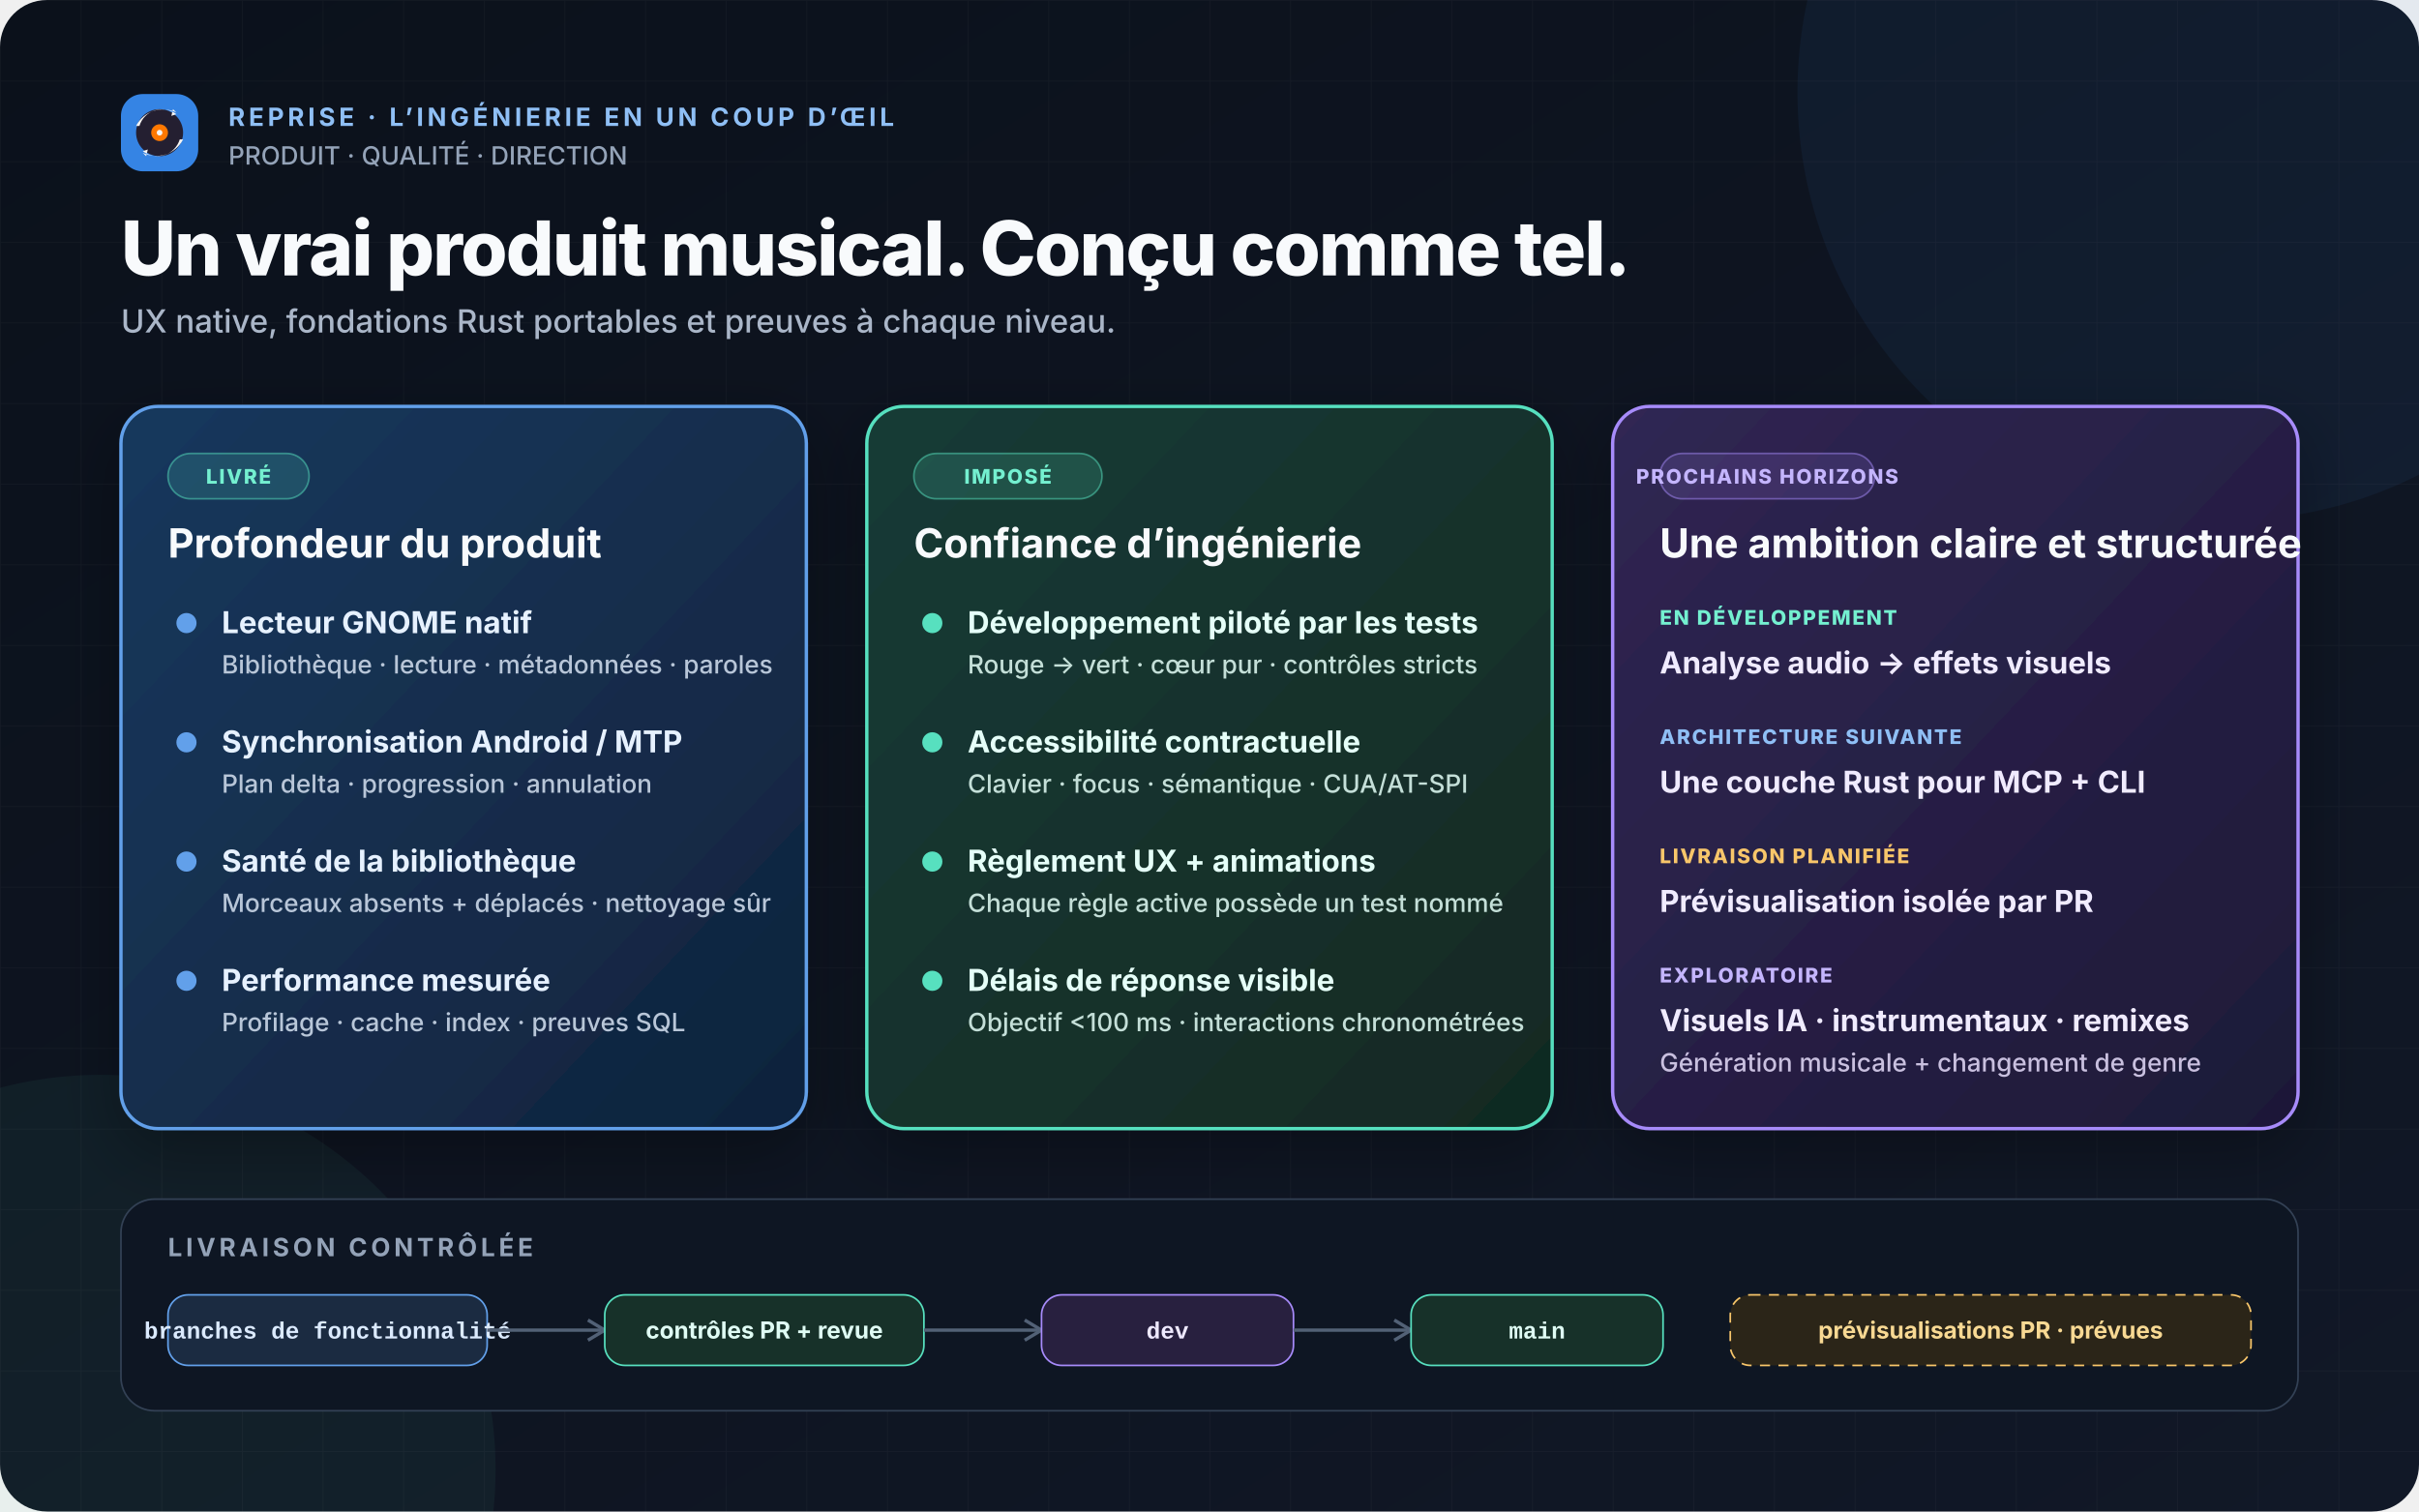
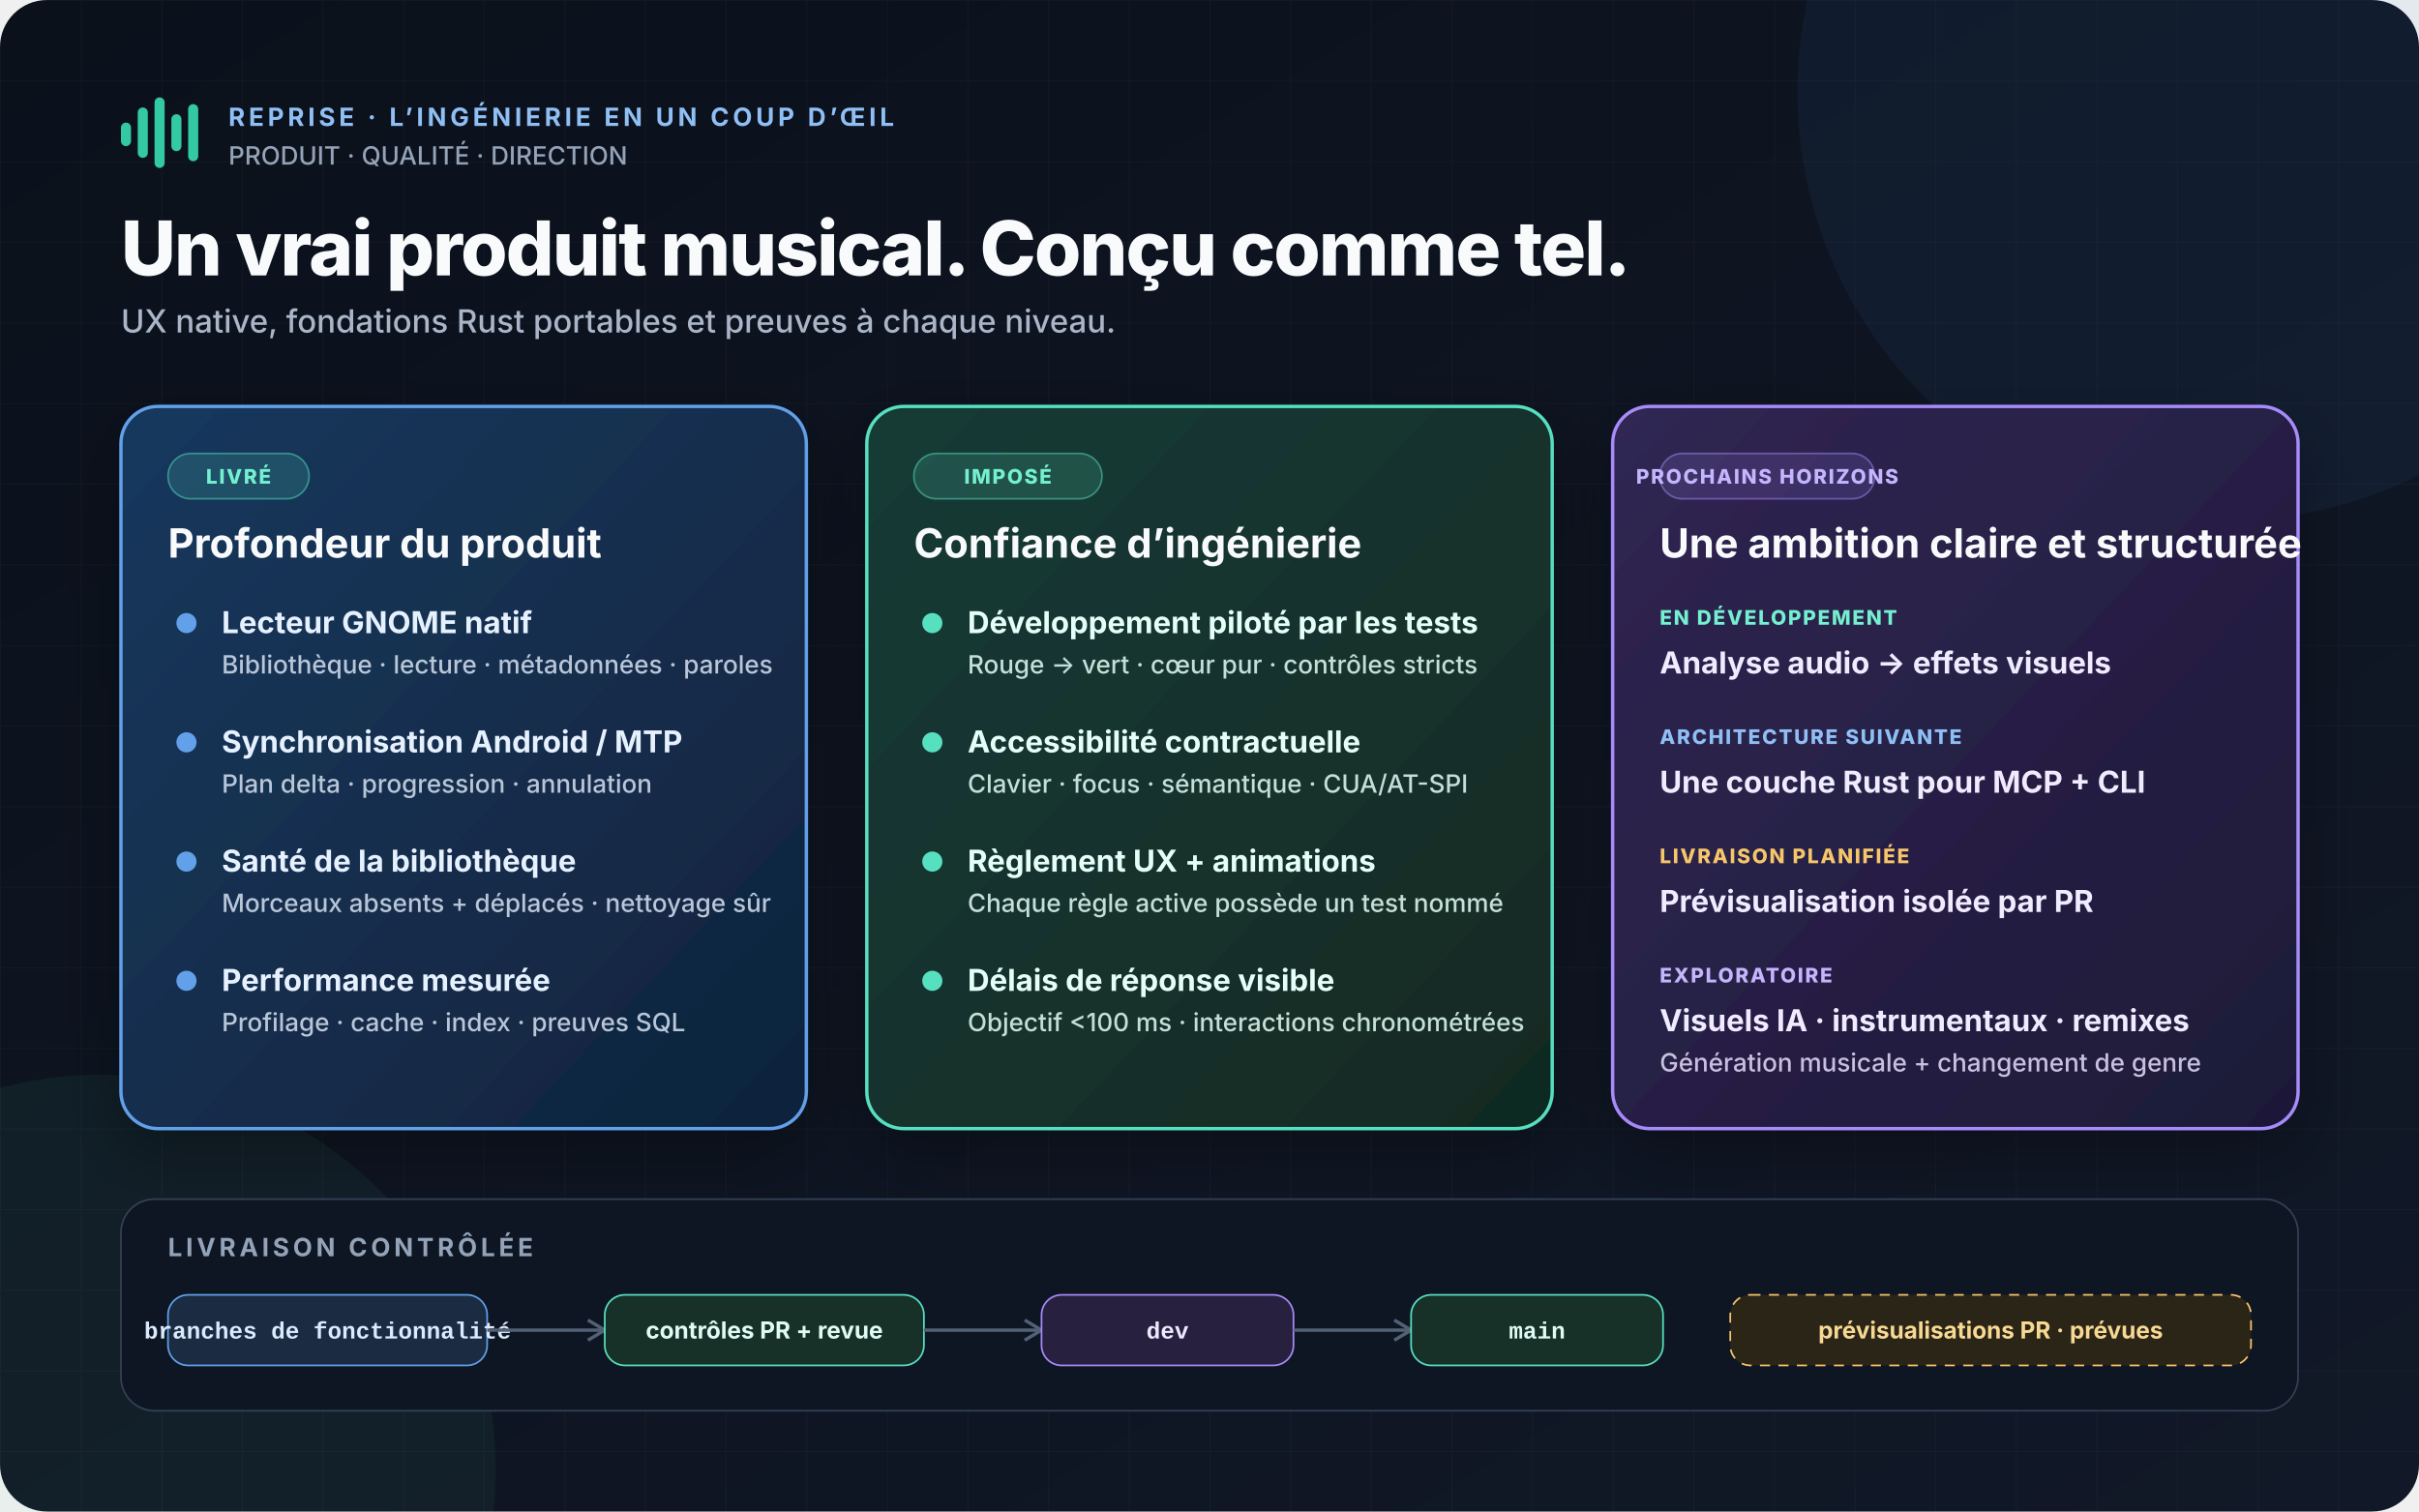
<svg xmlns="http://www.w3.org/2000/svg" width="1440" height="900" viewBox="0 0 1440 900" role="img">
  <defs>
    <linearGradient id="background" x1="0" y1="0" x2="1" y2="1">
      <stop offset="0" stop-color="#0b111b" />
      <stop offset="1" stop-color="#111827" />
    </linearGradient>
    <linearGradient id="blue-card" x1="0" y1="0" x2="1" y2="1">
      <stop offset="0" stop-color="#17385d" />
      <stop offset="1" stop-color="#10233c" />
    </linearGradient>
    <linearGradient id="green-card" x1="0" y1="0" x2="1" y2="1">
      <stop offset="0" stop-color="#193b36" />
      <stop offset="1" stop-color="#112923" />
    </linearGradient>
    <linearGradient id="violet-card" x1="0" y1="0" x2="1" y2="1">
      <stop offset="0" stop-color="#302653" />
      <stop offset="1" stop-color="#1d1937" />
    </linearGradient>
    <pattern id="grid" width="48" height="48" patternUnits="userSpaceOnUse">
      <path d="M48 0H0V48" fill="none" stroke="#ffffff" stroke-opacity="0.035" />
    </pattern>
    <filter id="shadow" x="-20%" y="-20%" width="140%" height="150%">
      <feDropShadow dx="0" dy="14" stdDeviation="20" flood-color="#000000" flood-opacity="0.3" />
    </filter>
    <style>
      .sans { font-family: Inter, ui-sans-serif, system-ui, -apple-system, BlinkMacSystemFont, "Segoe UI", sans-serif; }
      .mono { font-family: "SFMono-Regular", Consolas, "Liberation Mono", monospace; }
      .eyebrow { font-size: 15px; font-weight: 750; letter-spacing: 2.2px; }
      .hero { font-size: 45px; font-weight: 760; letter-spacing: -1px; }
      .subtitle { font-size: 19px; font-weight: 450; }
      .column-title { font-size: 24px; font-weight: 730; }
      .item-title { font-size: 18px; font-weight: 680; }
      .item { font-size: 15px; font-weight: 480; }
      .pill { font-size: 12px; font-weight: 760; letter-spacing: 1px; }
      .flow { font-size: 14px; font-weight: 700; }
    </style>
  </defs>
  <rect width="1440" height="900" rx="28" fill="url(#background)" />
  <rect width="1440" height="900" rx="28" fill="url(#grid)" />
  <circle cx="1325" cy="55" r="255" fill="#3584e4" opacity="0.07" />
  <circle cx="60" cy="875" r="235" fill="#57e0bf" opacity="0.055" />
  <g class="sans">
-     <g transform="translate(72 56)">
-       <rect width="46" height="46" rx="13" fill="#3584e4" />
-       <circle cx="23" cy="23" r="14" fill="#241f31" />
-       <circle cx="23" cy="23" r="5" fill="#ff7800" />
-       <circle cx="23" cy="23" r="1.7" fill="#f6f5f4" />
-       <path d="M11 19a14 14 0 0 1 22-7l-3 1 1-4 2 2A18 18 0 0 0 9 19z" fill="#f6f5f4" />
-       <path d="M35 27a14 14 0 0 1-22 7l3-1-1 4-2-2a18 18 0 0 0 24-8z" fill="#f6f5f4" />
+     <g transform="translate(72 58)">
+       <rect x="0" y="15" width="6" height="14" rx="3" fill="#33c9a3" />
+       <rect x="10" y="6" width="6" height="30" rx="3" fill="#33c9a3" />
+       <rect x="20" y="0" width="6" height="42" rx="3" fill="#33c9a3" />
+       <rect x="30" y="10" width="6" height="22" rx="3" fill="#33c9a3" />
+       <rect x="40" y="4" width="6" height="34" rx="3" fill="#33c9a3" />
    </g>
    <text x="136" y="75" class="eyebrow" fill="#8fbff5">REPRISE · L’INGÉNIERIE EN UN COUP D’ŒIL</text>
    <text x="136" y="98" class="item" fill="#94a3b8">PRODUIT · QUALITÉ · DIRECTION</text>
    <text x="72" y="164" class="hero" fill="#f8fafc">Un vrai produit musical. Conçu comme tel.</text>
    <text x="72" y="198" class="subtitle" fill="#aab6c8">UX native, fondations Rust portables et preuves à chaque niveau.</text>
    <g filter="url(#shadow)">
      <rect x="72" y="242" width="408" height="430" rx="22" fill="url(#blue-card)" stroke="#62a0ea" stroke-width="2" />
    </g>
    <rect x="100" y="270" width="84" height="27" rx="13.5" fill="#57e0bf" fill-opacity="0.16" stroke="#57e0bf" stroke-opacity="0.5" />
    <text x="142" y="288" class="pill" text-anchor="middle" fill="#74f0d0">LIVRÉ</text>
    <text x="100" y="332" class="column-title" fill="#f8fafc">Profondeur du produit</text>
    <circle cx="111" cy="371" r="6" fill="#62a0ea" />
    <text x="132" y="377" class="item-title" fill="#e6f1ff">Lecteur GNOME natif</text>
    <text x="132" y="401" class="item" fill="#b8c6d8">Bibliothèque · lecture · métadonnées · paroles</text>
    <circle cx="111" cy="442" r="6" fill="#62a0ea" />
    <text x="132" y="448" class="item-title" fill="#e6f1ff">Synchronisation Android / MTP</text>
    <text x="132" y="472" class="item" fill="#b8c6d8">Plan delta · progression · annulation</text>
    <circle cx="111" cy="513" r="6" fill="#62a0ea" />
    <text x="132" y="519" class="item-title" fill="#e6f1ff">Santé de la bibliothèque</text>
    <text x="132" y="543" class="item" fill="#b8c6d8">Morceaux absents + déplacés · nettoyage sûr</text>
    <circle cx="111" cy="584" r="6" fill="#62a0ea" />
    <text x="132" y="590" class="item-title" fill="#e6f1ff">Performance mesurée</text>
    <text x="132" y="614" class="item" fill="#b8c6d8">Profilage · cache · index · preuves SQL</text>
    <g filter="url(#shadow)">
      <rect x="516" y="242" width="408" height="430" rx="22" fill="url(#green-card)" stroke="#57e0bf" stroke-width="2" />
    </g>
    <rect x="544" y="270" width="112" height="27" rx="13.5" fill="#57e0bf" fill-opacity="0.16" stroke="#57e0bf" stroke-opacity="0.5" />
    <text x="600" y="288" class="pill" text-anchor="middle" fill="#74f0d0">IMPOSÉ</text>
    <text x="544" y="332" class="column-title" fill="#f8fafc">Confiance d’ingénierie</text>
    <circle cx="555" cy="371" r="6" fill="#57e0bf" />
    <text x="576" y="377" class="item-title" fill="#e5fff8">Développement piloté par les tests</text>
    <text x="576" y="401" class="item" fill="#c4dfd8">Rouge → vert · cœur pur · contrôles stricts</text>
    <circle cx="555" cy="442" r="6" fill="#57e0bf" />
    <text x="576" y="448" class="item-title" fill="#e5fff8">Accessibilité contractuelle</text>
    <text x="576" y="472" class="item" fill="#c4dfd8">Clavier · focus · sémantique · CUA/AT-SPI</text>
    <circle cx="555" cy="513" r="6" fill="#57e0bf" />
    <text x="576" y="519" class="item-title" fill="#e5fff8">Règlement UX + animations</text>
    <text x="576" y="543" class="item" fill="#c4dfd8">Chaque règle active possède un test nommé</text>
    <circle cx="555" cy="584" r="6" fill="#57e0bf" />
    <text x="576" y="590" class="item-title" fill="#e5fff8">Délais de réponse visible</text>
    <text x="576" y="614" class="item" fill="#c4dfd8">Objectif &lt;100 ms · interactions chronométrées</text>
    <g filter="url(#shadow)">
      <rect x="960" y="242" width="408" height="430" rx="22" fill="url(#violet-card)" stroke="#a78bfa" stroke-width="2" />
    </g>
    <rect x="988" y="270" width="128" height="27" rx="13.5" fill="#a78bfa" fill-opacity="0.14" stroke="#a78bfa" stroke-opacity="0.5" />
    <text x="1052" y="288" class="pill" text-anchor="middle" fill="#c4b5fd">PROCHAINS HORIZONS</text>
    <text x="988" y="332" class="column-title" fill="#f8fafc">Une ambition claire et structurée</text>
    <text x="988" y="372" class="pill" fill="#74f0d0">EN DÉVELOPPEMENT</text>
    <text x="988" y="401" class="item-title" fill="#f0ebff">Analyse audio → effets visuels</text>
    <text x="988" y="443" class="pill" fill="#8fbff5">ARCHITECTURE SUIVANTE</text>
    <text x="988" y="472" class="item-title" fill="#f0ebff">Une couche Rust pour MCP + CLI</text>
    <text x="988" y="514" class="pill" fill="#f8c66a">LIVRAISON PLANIFIÉE</text>
    <text x="988" y="543" class="item-title" fill="#f0ebff">Prévisualisation isolée par PR</text>
    <text x="988" y="585" class="pill" fill="#c4b5fd">EXPLORATOIRE</text>
    <text x="988" y="614" class="item-title" fill="#f0ebff">Visuels IA · instrumentaux · remixes</text>
    <text x="988" y="638" class="item" fill="#c9c0df">Génération musicale + changement de genre</text>
    <rect x="72" y="714" width="1296" height="126" rx="20" fill="#0e1623" stroke="#334155" />
    <text x="100" y="748" class="eyebrow" fill="#94a3b8">LIVRAISON CONTRÔLÉE</text>
    <rect x="100" y="771" width="190" height="42" rx="12" fill="#1b2b41" stroke="#62a0ea" />
    <text x="195" y="797" class="flow mono" text-anchor="middle" fill="#dbeafe">branches de fonctionnalité</text>
    <path d="M290 792H358" stroke="#526176" stroke-width="2" />
    <path d="M350 786l10 6-10 6" fill="none" stroke="#526176" stroke-width="2" />
    <rect x="360" y="771" width="190" height="42" rx="12" fill="#173129" stroke="#57e0bf" />
    <text x="455" y="797" class="flow" text-anchor="middle" fill="#dffcf4">contrôles PR + revue</text>
    <path d="M550 792H618" stroke="#526176" stroke-width="2" />
    <path d="M610 786l10 6-10 6" fill="none" stroke="#526176" stroke-width="2" />
    <rect x="620" y="771" width="150" height="42" rx="12" fill="#28203f" stroke="#a78bfa" />
    <text x="695" y="797" class="flow mono" text-anchor="middle" fill="#eee9ff">dev</text>
    <path d="M770 792H838" stroke="#526176" stroke-width="2" />
    <path d="M830 786l10 6-10 6" fill="none" stroke="#526176" stroke-width="2" />
    <rect x="840" y="771" width="150" height="42" rx="12" fill="#173129" stroke="#57e0bf" />
    <text x="915" y="797" class="flow mono" text-anchor="middle" fill="#dffcf4">main</text>
    <rect x="1030" y="771" width="310" height="42" rx="12" fill="#2b2518" stroke="#f8c66a" stroke-dasharray="6 5" />
    <text x="1185" y="797" class="flow" text-anchor="middle" fill="#f8d993">prévisualisations PR · prévues</text>
  </g>
</svg>
